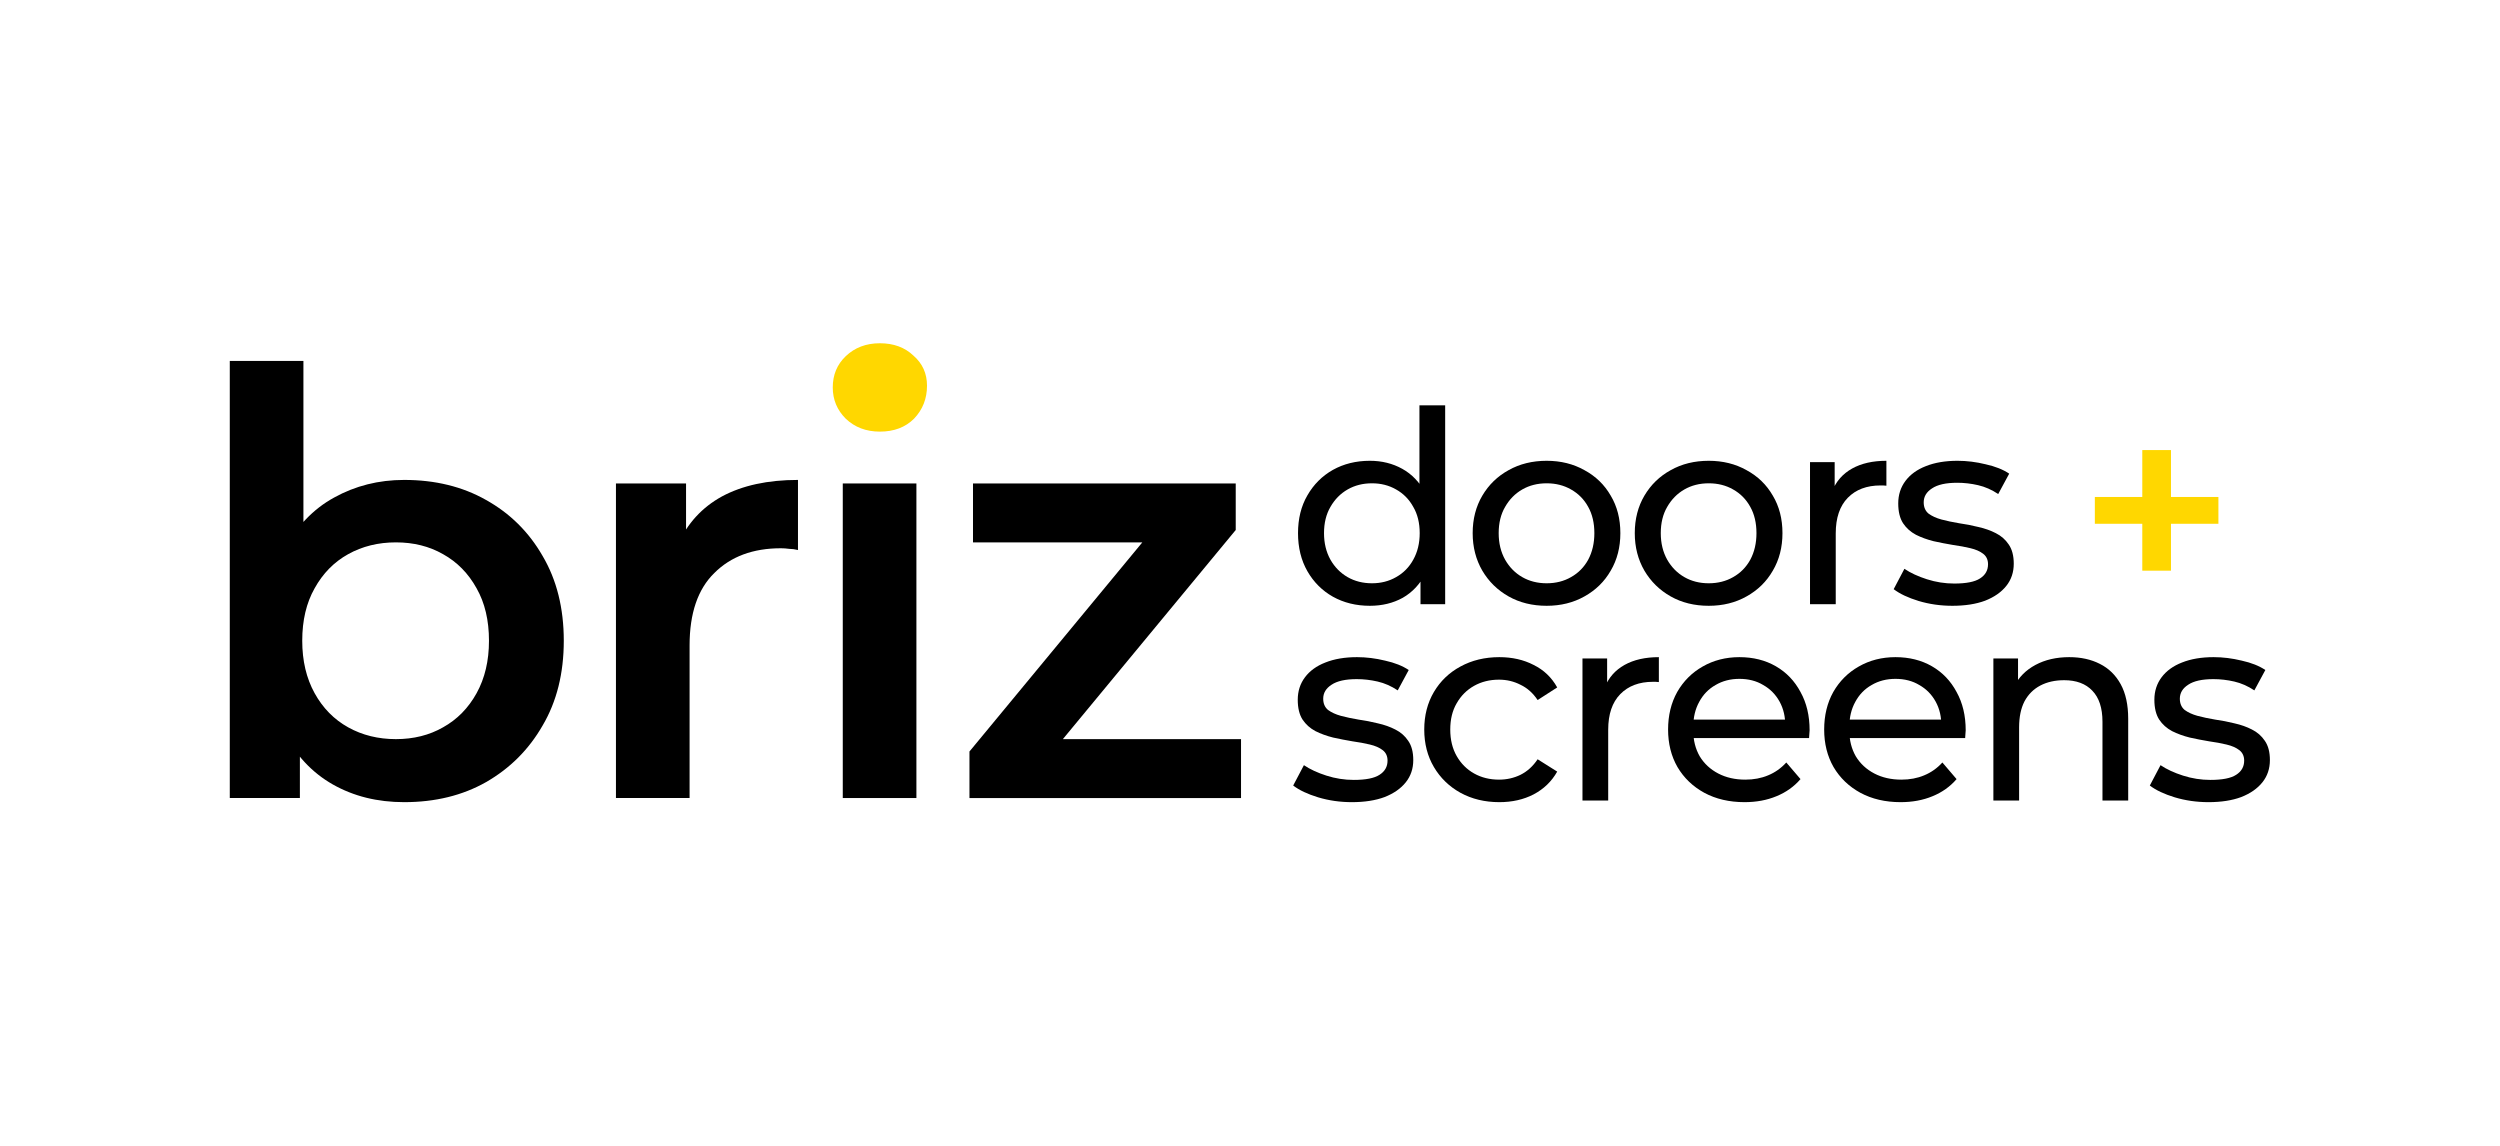
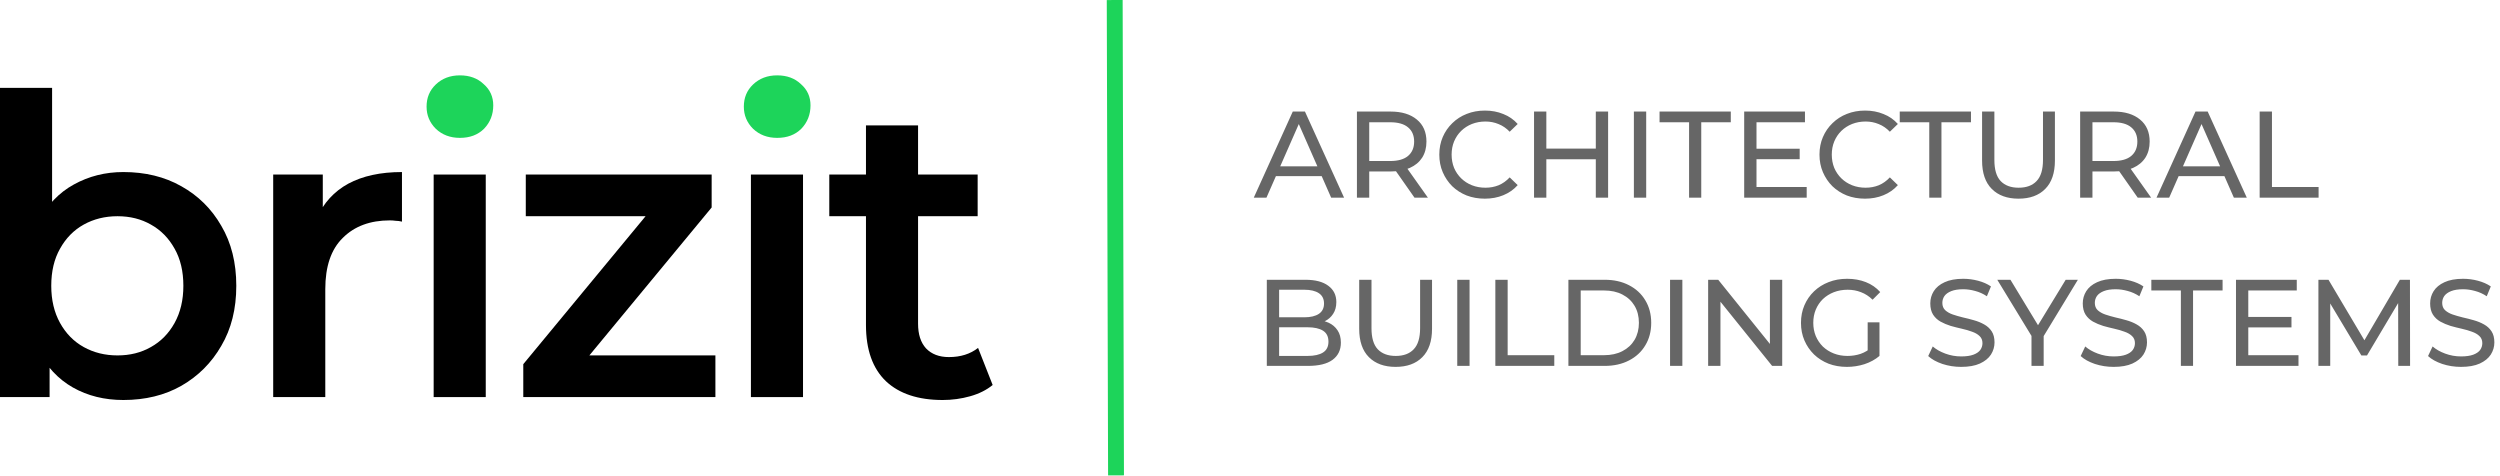
- <svg xmlns="http://www.w3.org/2000/svg" width="2235" height="1024" viewBox="0 0 2235 1024" fill="none">
-   <path d="M1974.42 717.126C1963.87 717.126 1953.81 715.689 1944.22 712.813C1934.8 709.938 1927.37 706.423 1921.94 702.27L1931.52 684.059C1936.95 687.733 1943.66 690.848 1951.65 693.404C1959.64 695.96 1967.79 697.238 1976.09 697.238C1986.8 697.238 1994.46 695.72 1999.1 692.685C2003.89 689.65 2006.29 685.417 2006.29 679.985C2006.29 675.991 2004.85 672.876 2001.97 670.64C1999.1 668.403 1995.26 666.726 1990.47 665.608C1985.84 664.49 1980.65 663.531 1974.89 662.732C1969.14 661.774 1963.39 660.656 1957.64 659.378C1951.89 657.94 1946.62 656.023 1941.83 653.627C1937.03 651.071 1933.2 647.636 1930.33 643.323C1927.45 638.85 1926.01 632.939 1926.01 625.591C1926.01 617.923 1928.17 611.214 1932.48 605.463C1936.8 599.712 1942.87 595.319 1950.69 592.284C1958.68 589.089 1968.11 587.491 1978.97 587.491C1987.28 587.491 1995.66 588.53 2004.13 590.606C2012.76 592.523 2019.78 595.319 2025.22 598.993L2015.39 617.204C2009.64 613.37 2003.65 610.734 1997.42 609.297C1991.19 607.859 1984.96 607.14 1978.73 607.14C1968.66 607.14 1961.16 608.818 1956.2 612.172C1951.25 615.367 1948.78 619.521 1948.78 624.633C1948.78 628.946 1950.21 632.3 1953.09 634.697C1956.12 636.933 1959.96 638.69 1964.59 639.968C1969.38 641.246 1974.66 642.365 1980.41 643.323C1986.16 644.122 1991.91 645.24 1997.66 646.678C2003.41 647.956 2008.6 649.793 2013.23 652.189C2018.03 654.585 2021.86 657.94 2024.74 662.253C2027.77 666.566 2029.29 672.317 2029.29 679.506C2029.29 687.174 2027.05 693.803 2022.58 699.394C2018.11 704.986 2011.8 709.379 2003.65 712.574C1995.5 715.609 1985.76 717.126 1974.42 717.126Z" fill="black" />
-   <path d="M1849.89 587.491C1860.28 587.491 1869.38 589.488 1877.21 593.482C1885.2 597.475 1891.43 603.546 1895.9 611.693C1900.37 619.84 1902.61 630.144 1902.61 642.604V715.689H1879.61V645.24C1879.61 632.939 1876.57 623.674 1870.5 617.444C1864.59 611.214 1856.2 608.099 1845.34 608.099C1837.19 608.099 1830.08 609.696 1824.01 612.891C1817.94 616.086 1813.23 620.799 1809.88 627.029C1806.68 633.259 1805.08 641.007 1805.08 650.272V715.689H1782.08V588.689H1804.12V622.955L1800.53 613.85C1804.68 605.543 1811.07 599.073 1819.7 594.44C1828.33 589.808 1838.39 587.491 1849.89 587.491Z" fill="black" />
-   <path d="M1699.1 717.126C1685.52 717.126 1673.54 714.331 1663.15 708.74C1652.93 703.149 1644.94 695.481 1639.19 685.736C1633.6 675.991 1630.81 664.809 1630.81 652.189C1630.81 639.569 1633.52 628.387 1638.95 618.642C1644.54 608.897 1652.13 601.309 1661.72 595.878C1671.46 590.287 1682.4 587.491 1694.54 587.491C1706.85 587.491 1717.71 590.207 1727.13 595.638C1736.56 601.07 1743.91 608.738 1749.18 618.642C1754.61 628.387 1757.33 639.809 1757.33 652.908C1757.33 653.866 1757.25 654.985 1757.09 656.263C1757.09 657.541 1757.01 658.739 1756.85 659.857H1648.78V643.323H1744.87L1735.52 649.074C1735.68 640.927 1734 633.658 1730.49 627.268C1726.97 620.878 1722.1 615.926 1715.87 612.412C1709.8 608.738 1702.69 606.901 1694.54 606.901C1686.56 606.901 1679.45 608.738 1673.22 612.412C1666.99 615.926 1662.12 620.958 1658.6 627.508C1655.09 633.898 1653.33 641.246 1653.33 649.553V653.387C1653.33 661.854 1655.25 669.442 1659.08 676.151C1663.07 682.701 1668.59 687.813 1675.61 691.487C1682.64 695.161 1690.71 696.998 1699.82 696.998C1707.32 696.998 1714.11 695.72 1720.18 693.164C1726.41 690.608 1731.85 686.774 1736.48 681.662L1749.18 696.519C1743.43 703.228 1736.24 708.34 1727.61 711.855C1719.15 715.369 1709.64 717.126 1699.1 717.126Z" fill="black" />
-   <path d="M1559.57 717.126C1545.99 717.126 1534.01 714.331 1523.62 708.74C1513.4 703.149 1505.41 695.481 1499.66 685.736C1494.07 675.991 1491.27 664.809 1491.27 652.189C1491.27 639.569 1493.99 628.387 1499.42 618.642C1505.01 608.897 1512.6 601.309 1522.18 595.878C1531.93 590.287 1542.87 587.491 1555.01 587.491C1567.31 587.491 1578.18 590.207 1587.6 595.638C1597.03 601.07 1604.37 608.738 1609.65 618.642C1615.08 628.387 1617.79 639.809 1617.79 652.908C1617.79 653.866 1617.71 654.985 1617.55 656.263C1617.55 657.541 1617.47 658.739 1617.31 659.857H1509.25V643.323H1605.33L1595.99 649.074C1596.15 640.927 1594.47 633.658 1590.96 627.268C1587.44 620.878 1582.57 615.926 1576.34 612.412C1570.27 608.738 1563.16 606.901 1555.01 606.901C1547.03 606.901 1539.92 608.738 1533.69 612.412C1527.46 615.926 1522.58 620.958 1519.07 627.508C1515.56 633.898 1513.8 641.246 1513.8 649.553V653.387C1513.8 661.854 1515.71 669.442 1519.55 676.151C1523.54 682.701 1529.05 687.813 1536.08 691.487C1543.11 695.161 1551.18 696.998 1560.28 696.998C1567.79 696.998 1574.58 695.72 1580.65 693.164C1586.88 690.608 1592.31 686.774 1596.95 681.662L1609.65 696.519C1603.9 703.228 1596.71 708.34 1588.08 711.855C1579.61 715.369 1570.11 717.126 1559.57 717.126Z" fill="black" />
-   <path d="M1414.73 715.689V588.689H1436.77V623.195L1434.62 614.568C1438.13 605.782 1444.04 599.073 1452.35 594.44C1460.66 589.808 1470.88 587.491 1483.02 587.491V609.776C1482.06 609.616 1481.1 609.536 1480.15 609.536C1479.35 609.536 1478.55 609.536 1477.75 609.536C1465.45 609.536 1455.7 613.211 1448.52 620.559C1441.33 627.907 1437.73 638.531 1437.73 652.429V715.689H1414.73Z" fill="black" />
-   <path d="M1340.38 717.126C1327.44 717.126 1315.86 714.331 1305.63 708.74C1295.57 703.149 1287.66 695.481 1281.91 685.736C1276.16 675.991 1273.28 664.809 1273.28 652.189C1273.28 639.569 1276.16 628.387 1281.91 618.642C1287.66 608.897 1295.57 601.309 1305.63 595.878C1315.86 590.287 1327.44 587.491 1340.38 587.491C1351.88 587.491 1362.1 589.808 1371.05 594.44C1380.15 598.913 1387.18 605.623 1392.14 614.568L1374.64 625.831C1370.49 619.6 1365.38 615.048 1359.31 612.172C1353.4 609.137 1347.01 607.619 1340.14 607.619C1331.83 607.619 1324.4 609.457 1317.85 613.131C1311.3 616.805 1306.11 621.997 1302.28 628.706C1298.44 635.256 1296.53 643.083 1296.53 652.189C1296.53 661.295 1298.44 669.202 1302.28 675.912C1306.11 682.621 1311.3 687.813 1317.85 691.487C1324.4 695.161 1331.83 696.998 1340.14 696.998C1347.01 696.998 1353.4 695.56 1359.31 692.685C1365.38 689.65 1370.49 685.017 1374.64 678.787L1392.14 689.81C1387.18 698.596 1380.15 705.385 1371.05 710.177C1362.1 714.81 1351.88 717.126 1340.38 717.126Z" fill="black" />
-   <path d="M1208.59 717.126C1198.05 717.126 1187.98 715.689 1178.4 712.813C1168.97 709.938 1161.54 706.423 1156.11 702.27L1165.7 684.059C1171.13 687.733 1177.84 690.848 1185.83 693.404C1193.81 695.96 1201.96 697.238 1210.27 697.238C1220.97 697.238 1228.64 695.72 1233.27 692.685C1238.06 689.65 1240.46 685.417 1240.46 679.985C1240.46 675.991 1239.02 672.876 1236.15 670.64C1233.27 668.403 1229.44 666.726 1224.65 665.608C1220.01 664.49 1214.82 663.531 1209.07 662.732C1203.32 661.774 1197.57 660.656 1191.82 659.378C1186.07 657.94 1180.79 656.023 1176 653.627C1171.21 651.071 1167.38 647.636 1164.5 643.323C1161.62 638.85 1160.19 632.939 1160.19 625.591C1160.19 617.923 1162.34 611.214 1166.66 605.463C1170.97 599.712 1177.04 595.319 1184.87 592.284C1192.86 589.089 1202.28 587.491 1213.14 587.491C1221.45 587.491 1229.84 588.53 1238.3 590.606C1246.93 592.523 1253.96 595.319 1259.39 598.993L1249.57 617.204C1243.81 613.37 1237.82 610.734 1231.59 609.297C1225.36 607.859 1219.13 607.14 1212.9 607.14C1202.84 607.14 1195.33 608.818 1190.38 612.172C1185.43 615.367 1182.95 619.521 1182.95 624.633C1182.95 628.946 1184.39 632.3 1187.26 634.697C1190.3 636.933 1194.13 638.69 1198.77 639.968C1203.56 641.246 1208.83 642.365 1214.58 643.323C1220.33 644.122 1226.08 645.24 1231.83 646.678C1237.58 647.956 1242.78 649.793 1247.41 652.189C1252.2 654.585 1256.04 657.94 1258.91 662.253C1261.95 666.566 1263.46 672.317 1263.46 679.506C1263.46 687.174 1261.23 693.803 1256.75 699.394C1252.28 704.986 1245.97 709.379 1237.82 712.574C1229.68 715.609 1219.93 717.126 1208.59 717.126Z" fill="black" />
-   <path d="M1915.21 510.19V402.36H1940.85V510.19H1915.21ZM1872.79 468.256V444.294H1983.26V468.256H1872.79Z" fill="#FFD700" />
-   <path d="M1745.43 541.58C1734.88 541.58 1724.82 540.142 1715.23 537.266C1705.81 534.391 1698.38 530.876 1692.95 526.723L1702.54 508.512C1707.97 512.186 1714.68 515.301 1722.66 517.857C1730.65 520.413 1738.8 521.691 1747.1 521.691C1757.81 521.691 1765.48 520.173 1770.11 517.138C1774.9 514.103 1777.3 509.87 1777.3 504.438C1777.3 500.445 1775.86 497.329 1772.98 495.093C1770.11 492.857 1766.27 491.179 1761.48 490.061C1756.85 488.943 1751.66 487.984 1745.91 487.185C1740.16 486.227 1734.4 485.109 1728.65 483.831C1722.9 482.393 1717.63 480.476 1712.84 478.08C1708.05 475.524 1704.21 472.089 1701.34 467.776C1698.46 463.303 1697.02 457.393 1697.02 450.044C1697.02 442.376 1699.18 435.667 1703.49 429.916C1707.81 424.165 1713.88 419.772 1721.7 416.737C1729.69 413.542 1739.12 411.944 1749.98 411.944C1758.29 411.944 1766.67 412.983 1775.14 415.059C1783.77 416.976 1790.8 419.772 1796.23 423.446L1786.4 441.657C1780.65 437.823 1774.66 435.188 1768.43 433.75C1762.2 432.312 1755.97 431.593 1749.74 431.593C1739.68 431.593 1732.17 433.271 1727.22 436.625C1722.26 439.82 1719.79 443.974 1719.79 449.086C1719.79 453.399 1721.23 456.754 1724.1 459.15C1727.14 461.386 1730.97 463.143 1735.6 464.421C1740.4 465.699 1745.67 466.818 1751.42 467.776C1757.17 468.575 1762.92 469.693 1768.67 471.131C1774.42 472.409 1779.61 474.246 1784.25 476.642C1789.04 479.038 1792.87 482.393 1795.75 486.706C1798.78 491.019 1800.3 496.77 1800.3 503.959C1800.3 511.627 1798.06 518.256 1793.59 523.848C1789.12 529.439 1782.81 533.832 1774.66 537.027C1766.51 540.062 1756.77 541.58 1745.43 541.58Z" fill="black" />
-   <path d="M1618.15 540.142V413.142H1640.19V447.648L1638.03 439.022C1641.55 430.235 1647.46 423.526 1655.77 418.893C1664.07 414.261 1674.3 411.944 1686.44 411.944V434.229C1685.48 434.069 1684.52 433.99 1683.56 433.99C1682.76 433.99 1681.96 433.99 1681.17 433.99C1668.87 433.99 1659.12 437.664 1651.93 445.012C1644.74 452.361 1641.15 462.984 1641.15 476.882V540.142H1618.15Z" fill="black" />
-   <path d="M1527.62 541.58C1514.84 541.58 1503.5 538.784 1493.6 533.193C1483.69 527.602 1475.87 519.934 1470.11 510.189C1464.36 500.285 1461.49 489.102 1461.49 476.642C1461.49 464.022 1464.36 452.84 1470.11 443.095C1475.87 433.351 1483.69 425.763 1493.6 420.331C1503.5 414.74 1514.84 411.944 1527.62 411.944C1540.24 411.944 1551.51 414.74 1561.41 420.331C1571.47 425.763 1579.3 433.351 1584.89 443.095C1590.64 452.68 1593.52 463.862 1593.52 476.642C1593.52 489.262 1590.64 500.445 1584.89 510.189C1579.3 519.934 1571.47 527.602 1561.41 533.193C1551.51 538.784 1540.24 541.58 1527.62 541.58ZM1527.62 521.451C1535.77 521.451 1543.04 519.614 1549.43 515.94C1555.98 512.266 1561.09 507.074 1564.77 500.365C1568.44 493.496 1570.28 485.588 1570.28 476.642C1570.28 467.537 1568.44 459.709 1564.77 453.159C1561.09 446.45 1555.98 441.258 1549.43 437.584C1543.04 433.91 1535.77 432.073 1527.62 432.073C1519.48 432.073 1512.21 433.91 1505.82 437.584C1499.43 441.258 1494.32 446.45 1490.48 453.159C1486.65 459.709 1484.73 467.537 1484.73 476.642C1484.73 485.588 1486.65 493.496 1490.48 500.365C1494.32 507.074 1499.43 512.266 1505.82 515.94C1512.21 519.614 1519.48 521.451 1527.62 521.451Z" fill="black" />
-   <path d="M1382.71 541.58C1369.93 541.58 1358.59 538.784 1348.68 533.193C1338.78 527.602 1330.95 519.934 1325.2 510.189C1319.45 500.285 1316.57 489.102 1316.57 476.642C1316.57 464.022 1319.45 452.84 1325.2 443.095C1330.95 433.351 1338.78 425.763 1348.68 420.331C1358.59 414.74 1369.93 411.944 1382.71 411.944C1395.33 411.944 1406.59 414.74 1416.5 420.331C1426.56 425.763 1434.39 433.351 1439.98 443.095C1445.73 452.68 1448.6 463.862 1448.6 476.642C1448.6 489.262 1445.73 500.445 1439.98 510.189C1434.39 519.934 1426.56 527.602 1416.5 533.193C1406.59 538.784 1395.33 541.58 1382.71 541.58ZM1382.71 521.451C1390.86 521.451 1398.12 519.614 1404.51 515.94C1411.06 512.266 1416.18 507.074 1419.85 500.365C1423.52 493.496 1425.36 485.588 1425.36 476.642C1425.36 467.537 1423.52 459.709 1419.85 453.159C1416.18 446.45 1411.06 441.258 1404.51 437.584C1398.12 433.91 1390.86 432.073 1382.71 432.073C1374.56 432.073 1367.29 433.91 1360.9 437.584C1354.51 441.258 1349.4 446.45 1345.57 453.159C1341.73 459.709 1339.82 467.537 1339.82 476.642C1339.82 485.588 1341.73 493.496 1345.57 500.365C1349.4 507.074 1354.51 512.266 1360.9 515.94C1367.29 519.614 1374.56 521.451 1382.71 521.451Z" fill="black" />
-   <path d="M1224.65 541.58C1212.34 541.58 1201.32 538.864 1191.58 533.433C1181.99 528.001 1174.4 520.413 1168.81 510.668C1163.22 500.924 1160.43 489.582 1160.43 476.642C1160.43 463.703 1163.22 452.44 1168.81 442.856C1174.4 433.111 1181.99 425.523 1191.58 420.092C1201.32 414.66 1212.34 411.944 1224.65 411.944C1235.35 411.944 1245.01 414.341 1253.64 419.133C1262.27 423.925 1269.14 431.114 1274.25 440.699C1279.52 450.284 1282.15 462.265 1282.15 476.642C1282.15 491.02 1279.6 503.001 1274.49 512.585C1269.53 522.17 1262.75 529.439 1254.12 534.391C1245.49 539.183 1235.67 541.58 1224.65 541.58ZM1226.56 521.451C1234.55 521.451 1241.74 519.614 1248.13 515.94C1254.68 512.266 1259.79 507.074 1263.46 500.365C1267.3 493.496 1269.21 485.588 1269.21 476.642C1269.21 467.537 1267.3 459.709 1263.46 453.159C1259.79 446.45 1254.68 441.258 1248.13 437.584C1241.74 433.91 1234.55 432.073 1226.56 432.073C1218.42 432.073 1211.15 433.91 1204.76 437.584C1198.37 441.258 1193.25 446.45 1189.42 453.159C1185.59 459.709 1183.67 467.537 1183.67 476.642C1183.67 485.588 1185.59 493.496 1189.42 500.365C1193.25 507.074 1198.37 512.266 1204.76 515.94C1211.15 519.614 1218.42 521.451 1226.56 521.451ZM1269.93 540.142V505.876L1271.37 476.403L1268.98 446.929V362.343H1291.98V540.142H1269.93Z" fill="black" />
-   <path d="M866.698 713.442V671.837L1039.96 462.234L1052.08 484.88H869.858V432.216H1104.74V473.82L931.475 683.423L918.309 660.778H1109.48V713.442H866.698Z" fill="black" />
-   <path fill-rule="evenodd" clip-rule="evenodd" d="M753.438 432.214V713.441H819.268V432.214H753.438Z" fill="black" />
-   <path d="M786.617 385.87C774.328 385.87 764.147 382.008 756.071 374.284C748.347 366.56 744.485 357.256 744.485 346.372C744.485 335.137 748.347 325.833 756.071 318.46C764.147 310.736 774.328 306.874 786.617 306.874C798.905 306.874 808.911 310.561 816.635 317.933C824.71 324.955 828.748 333.908 828.748 344.792C828.748 356.378 824.886 366.209 817.162 374.284C809.438 382.008 799.256 385.87 786.617 385.87Z" fill="#FFD700" />
-   <path d="M550.66 713.441V432.215H613.33V509.631L605.957 486.985C614.384 468.026 627.55 453.631 645.455 443.801C663.712 433.97 686.358 429.055 713.392 429.055V491.725C710.583 491.023 707.95 490.672 705.493 490.672C703.035 490.321 700.577 490.145 698.12 490.145C673.192 490.145 653.355 497.518 638.609 512.264C623.863 526.659 616.49 548.251 616.49 577.041V713.441H550.66Z" fill="black" />
-   <path d="M361.309 717.128C337.435 717.128 316.194 711.861 297.586 701.328C278.978 690.796 264.232 674.996 253.348 653.931C242.815 632.514 237.549 605.48 237.549 572.828C237.549 539.825 242.991 512.791 253.875 491.725C265.11 470.66 280.031 455.036 298.639 444.854C317.598 434.322 338.488 429.055 361.309 429.055C389.046 429.055 413.447 435.024 434.512 446.961C455.929 458.898 472.782 475.575 485.07 496.992C497.709 518.409 504.029 543.687 504.029 572.828C504.029 601.969 497.709 627.248 485.07 648.664C472.782 670.081 455.929 686.934 434.512 699.222C413.447 711.159 389.046 717.128 361.309 717.128ZM205.424 713.441V322.674H271.254V497.519L265.988 572.301L268.094 647.084V713.441H205.424ZM353.936 660.777C369.736 660.777 383.779 657.266 396.068 650.244C408.707 643.222 418.713 633.041 426.086 619.699C433.459 606.358 437.146 590.734 437.146 572.828C437.146 554.571 433.459 538.948 426.086 525.957C418.713 512.616 408.707 502.434 396.068 495.412C383.779 488.39 369.736 484.879 353.936 484.879C338.137 484.879 323.918 488.39 311.279 495.412C298.639 502.434 288.633 512.616 281.26 525.957C273.887 538.948 270.201 554.571 270.201 572.828C270.201 590.734 273.887 606.358 281.26 619.699C288.633 633.041 298.639 643.222 311.279 650.244C323.918 657.266 338.137 660.777 353.936 660.777Z" fill="black" />
+ <svg xmlns="http://www.w3.org/2000/svg" width="3225" height="614" viewBox="0 0 3225 614" fill="none">
+   <path d="M1617.36 255.01L1667.68 143.906H1683.39L1733.87 255.01H1717.2L1672.28 152.794H1678.63L1633.71 255.01H1617.36ZM1638.79 227.234L1643.08 214.536H1705.61L1710.22 227.234H1638.79ZM1750.44 255.01V143.906H1793.77C1808.16 143.906 1819.48 147.345 1827.74 154.223C1835.99 160.995 1840.12 170.465 1840.12 182.633C1840.12 190.675 1838.26 197.606 1834.56 203.426C1830.86 209.14 1825.57 213.531 1818.69 216.6C1811.81 219.668 1803.5 221.202 1793.77 221.202H1759.17L1766.31 213.901V255.01H1750.44ZM1824.72 255.01L1796.47 214.695H1813.45L1842.02 255.01H1824.72ZM1766.31 215.488L1759.17 207.711H1793.29C1803.45 207.711 1811.12 205.542 1816.31 201.204C1821.6 196.76 1824.24 190.569 1824.24 182.633C1824.24 174.697 1821.6 168.56 1816.31 164.222C1811.12 159.884 1803.45 157.714 1793.29 157.714H1759.17L1766.31 149.778V215.488ZM1915.44 256.28C1906.97 256.28 1899.14 254.904 1891.95 252.153C1884.86 249.296 1878.67 245.328 1873.38 240.249C1868.19 235.064 1864.12 229.033 1861.16 222.155C1858.19 215.277 1856.71 207.711 1856.71 199.458C1856.71 191.204 1858.19 183.639 1861.16 176.761C1864.12 169.883 1868.25 163.904 1873.54 158.825C1878.83 153.641 1885.02 149.673 1892.11 146.921C1899.3 144.064 1907.13 142.636 1915.6 142.636C1924.17 142.636 1932.05 144.117 1939.25 147.08C1946.55 149.937 1952.74 154.223 1957.82 159.936L1947.5 169.936C1943.27 165.492 1938.51 162.211 1933.22 160.095C1927.92 157.873 1922.26 156.762 1916.23 156.762C1909.99 156.762 1904.17 157.82 1898.77 159.936C1893.48 162.053 1888.88 165.016 1884.96 168.825C1881.05 172.634 1877.98 177.184 1875.76 182.475C1873.64 187.66 1872.58 193.321 1872.58 199.458C1872.58 205.595 1873.64 211.309 1875.76 216.6C1877.98 221.784 1881.05 226.281 1884.96 230.091C1888.88 233.9 1893.48 236.863 1898.77 238.979C1904.17 241.095 1909.99 242.153 1916.23 242.153C1922.26 242.153 1927.92 241.095 1933.22 238.979C1938.51 236.757 1943.27 233.371 1947.5 228.821L1957.82 238.82C1952.74 244.534 1946.55 248.873 1939.25 251.835C1932.05 254.798 1924.12 256.28 1915.44 256.28ZM2058.59 255.01V143.906H2074.46V255.01H2058.59ZM1978.91 255.01V143.906H1994.78V255.01H1978.91ZM1993.19 205.489V191.68H2060.01V205.489H1993.19ZM2107.71 255.01V143.906H2123.59V255.01H2107.71ZM2178.91 255.01V157.714H2140.82V143.906H2232.72V157.714H2194.62V255.01H2178.91ZM2250 255.01V143.906H2328.41V157.714H2265.88V241.201H2330.63V255.01H2250ZM2264.45 205.33V191.839H2321.59V205.33H2264.45ZM2405.86 256.28C2397.39 256.28 2389.56 254.904 2382.37 252.153C2375.28 249.296 2369.09 245.328 2363.8 240.249C2358.61 235.064 2354.54 229.033 2351.58 222.155C2348.61 215.277 2347.13 207.711 2347.13 199.458C2347.13 191.204 2348.61 183.639 2351.58 176.761C2354.54 169.883 2358.67 163.904 2363.96 158.825C2369.25 153.641 2375.44 149.673 2382.53 146.921C2389.72 144.064 2397.55 142.636 2406.02 142.636C2414.59 142.636 2422.47 144.117 2429.67 147.08C2436.97 149.937 2443.16 154.223 2448.24 159.936L2437.92 169.936C2433.69 165.492 2428.93 162.211 2423.64 160.095C2418.34 157.873 2412.68 156.762 2406.65 156.762C2400.41 156.762 2394.59 157.82 2389.19 159.936C2383.9 162.053 2379.3 165.016 2375.38 168.825C2371.47 172.634 2368.4 177.184 2366.18 182.475C2364.06 187.66 2363 193.321 2363 199.458C2363 205.595 2364.06 211.309 2366.18 216.6C2368.4 221.784 2371.47 226.281 2375.38 230.091C2379.3 233.9 2383.9 236.863 2389.19 238.979C2394.59 241.095 2400.41 242.153 2406.65 242.153C2412.68 242.153 2418.34 241.095 2423.64 238.979C2428.93 236.757 2433.69 233.371 2437.92 228.821L2448.24 238.82C2443.16 244.534 2436.97 248.873 2429.67 251.835C2422.47 254.798 2414.54 256.28 2405.86 256.28ZM2488.76 255.01V157.714H2450.66V143.906H2542.56V157.714H2504.47V255.01H2488.76ZM2603.86 256.28C2589.26 256.28 2577.78 252.1 2569.42 243.741C2561.06 235.381 2556.88 223.16 2556.88 207.076V143.906H2572.75V206.441C2572.75 218.822 2575.45 227.869 2580.85 233.583C2586.35 239.296 2594.08 242.153 2604.02 242.153C2614.07 242.153 2621.8 239.296 2627.19 233.583C2632.7 227.869 2635.45 218.822 2635.45 206.441V143.906H2650.84V207.076C2650.84 223.16 2646.66 235.381 2638.31 243.741C2630.05 252.1 2618.57 256.28 2603.86 256.28ZM2683.38 255.01V143.906H2726.71C2741.11 143.906 2752.43 147.345 2760.68 154.223C2768.93 160.995 2773.06 170.465 2773.06 182.633C2773.06 190.675 2771.21 197.606 2767.51 203.426C2763.8 209.14 2758.51 213.531 2751.63 216.6C2744.76 219.668 2736.45 221.202 2726.71 221.202H2692.11L2699.26 213.901V255.01H2683.38ZM2757.67 255.01L2729.41 214.695H2746.4L2774.97 255.01H2757.67ZM2699.26 215.488L2692.11 207.711H2726.24C2736.4 207.711 2744.07 205.542 2749.25 201.204C2754.54 196.76 2757.19 190.569 2757.19 182.633C2757.19 174.697 2754.54 168.56 2749.25 164.222C2744.07 159.884 2736.4 157.714 2726.24 157.714H2692.11L2699.26 149.778V215.488ZM2781.88 255.01L2832.19 143.906H2847.91L2898.38 255.01H2881.71L2836.8 152.794H2843.15L2798.23 255.01H2781.88ZM2803.31 227.234L2807.59 214.536H2870.13L2874.73 227.234H2803.31ZM2914.95 255.01V143.906H2930.83V241.201H2990.98V255.01H2914.95ZM1634.19 472.01V360.906H1684.03C1696.83 360.906 1706.67 363.498 1713.55 368.683C1720.43 373.762 1723.87 380.746 1723.87 389.634C1723.87 395.665 1722.49 400.744 1719.74 404.871C1717.09 408.998 1713.5 412.172 1708.95 414.394C1704.4 416.616 1699.48 417.728 1694.19 417.728L1697.04 412.966C1703.39 412.966 1709 414.077 1713.87 416.299C1718.73 418.521 1722.6 421.801 1725.45 426.14C1728.31 430.372 1729.74 435.663 1729.74 442.012C1729.74 451.535 1726.14 458.942 1718.95 464.232C1711.86 469.417 1701.27 472.01 1687.2 472.01H1634.19ZM1650.06 459.153H1686.57C1695.35 459.153 1702.07 457.672 1706.72 454.709C1711.38 451.747 1713.71 447.091 1713.71 440.742C1713.71 434.287 1711.38 429.579 1706.72 426.616C1702.07 423.653 1695.35 422.172 1686.57 422.172H1648.63V409.315H1682.6C1690.64 409.315 1696.88 407.834 1701.33 404.871C1705.77 401.908 1707.99 397.464 1707.99 391.539C1707.99 385.613 1705.77 381.169 1701.33 378.206C1696.88 375.243 1690.64 373.762 1682.6 373.762H1650.06V459.153ZM1800.34 473.28C1785.74 473.28 1774.26 469.1 1765.9 460.741C1757.54 452.381 1753.36 440.16 1753.36 424.076V360.906H1769.23V423.441C1769.23 435.822 1771.93 444.869 1777.33 450.583C1782.83 456.296 1790.56 459.153 1800.5 459.153C1810.55 459.153 1818.28 456.296 1823.67 450.583C1829.18 444.869 1831.93 435.822 1831.93 423.441V360.906H1847.32V424.076C1847.32 440.16 1843.14 452.381 1834.79 460.741C1826.53 469.1 1815.05 473.28 1800.34 473.28ZM1879.86 472.01V360.906H1895.74V472.01H1879.86ZM1929 472.01V360.906H1944.87V458.201H2005.03V472.01H1929ZM2023.24 472.01V360.906H2070.06C2081.91 360.906 2092.34 363.234 2101.33 367.889C2110.43 372.545 2117.47 379.053 2122.44 387.412C2127.52 395.771 2130.06 405.453 2130.06 416.458C2130.06 427.462 2127.52 437.144 2122.44 445.504C2117.47 453.863 2110.43 460.37 2101.33 465.026C2092.34 469.682 2081.91 472.01 2070.06 472.01H2023.24ZM2039.11 458.201H2069.11C2078.31 458.201 2086.25 456.455 2092.92 452.963C2099.69 449.472 2104.93 444.604 2108.63 438.361C2112.33 432.012 2114.19 424.711 2114.19 416.458C2114.19 408.099 2112.33 400.797 2108.63 394.554C2104.93 388.311 2099.69 383.444 2092.92 379.952C2086.25 376.46 2078.31 374.714 2069.11 374.714H2039.11V458.201ZM2154.37 472.01V360.906H2170.24V472.01H2154.37ZM2203.5 472.01V360.906H2216.52L2290.01 452.17H2283.18V360.906H2299.05V472.01H2286.04L2212.55 380.746H2219.38V472.01H2203.5ZM2382.46 473.28C2373.89 473.28 2366.01 471.904 2358.82 469.153C2351.62 466.296 2345.38 462.328 2340.09 457.249C2334.8 452.064 2330.67 446.033 2327.71 439.155C2324.74 432.277 2323.26 424.711 2323.26 416.458C2323.26 408.204 2324.74 400.639 2327.71 393.761C2330.67 386.883 2334.8 380.904 2340.09 375.825C2345.48 370.641 2351.78 366.673 2358.97 363.921C2366.17 361.064 2374.11 359.636 2382.78 359.636C2391.56 359.636 2399.61 361.064 2406.91 363.921C2414.21 366.778 2420.4 371.064 2425.48 376.778L2415.64 386.618C2411.09 382.174 2406.11 378.947 2400.72 376.936C2395.43 374.82 2389.66 373.762 2383.42 373.762C2377.07 373.762 2371.14 374.82 2365.64 376.936C2360.24 379.053 2355.54 382.016 2351.51 385.825C2347.6 389.634 2344.53 394.184 2342.31 399.475C2340.19 404.66 2339.13 410.321 2339.13 416.458C2339.13 422.489 2340.19 428.15 2342.31 433.441C2344.53 438.626 2347.6 443.176 2351.51 447.091C2355.54 450.9 2360.24 453.863 2365.64 455.979C2371.04 458.095 2376.91 459.153 2383.26 459.153C2389.18 459.153 2394.84 458.254 2400.24 456.455C2405.74 454.551 2410.82 451.429 2415.48 447.091L2424.53 459.153C2419.02 463.809 2412.57 467.354 2405.16 469.788C2397.86 472.116 2390.29 473.28 2382.46 473.28ZM2424.53 459.153L2409.29 457.09V415.823H2424.53V459.153ZM2529.92 473.28C2521.45 473.28 2513.36 472.01 2505.63 469.47C2497.91 466.825 2491.83 463.439 2487.38 459.312L2493.25 446.932C2497.49 450.635 2502.88 453.704 2509.44 456.138C2516 458.571 2522.83 459.788 2529.92 459.788C2536.37 459.788 2541.61 459.048 2545.63 457.566C2549.65 456.085 2552.61 454.074 2554.52 451.535C2556.42 448.89 2557.38 445.927 2557.38 442.647C2557.38 438.837 2556.11 435.769 2553.57 433.441C2551.13 431.113 2547.91 429.261 2543.89 427.886C2539.97 426.404 2535.63 425.134 2530.87 424.076C2526.11 423.018 2521.29 421.801 2516.43 420.426C2511.67 418.944 2507.27 417.093 2503.25 414.871C2499.34 412.648 2496.16 409.686 2493.73 405.982C2491.3 402.173 2490.08 397.306 2490.08 391.38C2490.08 385.666 2491.56 380.428 2494.52 375.667C2497.59 370.799 2502.25 366.937 2508.49 364.08C2514.84 361.117 2522.88 359.636 2532.62 359.636C2539.07 359.636 2545.47 360.483 2551.82 362.176C2558.17 363.869 2563.67 366.302 2568.33 369.477L2563.09 382.174C2558.33 379 2553.3 376.725 2548.01 375.349C2542.72 373.868 2537.59 373.127 2532.62 373.127C2526.37 373.127 2521.24 373.921 2517.22 375.508C2513.2 377.095 2510.24 379.211 2508.33 381.857C2506.53 384.502 2505.63 387.465 2505.63 390.745C2505.63 394.66 2506.85 397.782 2509.28 400.11C2511.82 402.437 2515.05 404.289 2518.97 405.665C2522.99 407.04 2527.38 408.31 2532.14 409.474C2536.9 410.532 2541.66 411.749 2546.42 413.125C2551.29 414.5 2555.68 416.299 2559.6 418.521C2563.62 420.743 2566.85 423.706 2569.28 427.409C2571.71 431.113 2572.93 435.875 2572.93 441.694C2572.93 447.302 2571.4 452.54 2568.33 457.408C2565.26 462.169 2560.5 466.031 2554.04 468.994C2547.69 471.851 2539.65 473.28 2529.92 473.28ZM2620.62 472.01V429.473L2624.27 439.313L2576.49 360.906H2593.48L2633.63 427.092H2624.43L2664.74 360.906H2680.46L2632.84 439.313L2636.33 429.473V472.01H2620.62ZM2726.61 473.28C2718.15 473.28 2710.05 472.01 2702.33 469.47C2694.6 466.825 2688.52 463.439 2684.08 459.312L2689.95 446.932C2694.18 450.635 2699.58 453.704 2706.14 456.138C2712.7 458.571 2719.52 459.788 2726.61 459.788C2733.07 459.788 2738.31 459.048 2742.33 457.566C2746.35 456.085 2749.31 454.074 2751.21 451.535C2753.12 448.89 2754.07 445.927 2754.07 442.647C2754.07 438.837 2752.8 435.769 2750.26 433.441C2747.83 431.113 2744.6 429.261 2740.58 427.886C2736.67 426.404 2732.33 425.134 2727.57 424.076C2722.8 423.018 2717.99 421.801 2713.12 420.426C2708.36 418.944 2703.97 417.093 2699.95 414.871C2696.03 412.648 2692.86 409.686 2690.42 405.982C2687.99 402.173 2686.77 397.306 2686.77 391.38C2686.77 385.666 2688.26 380.428 2691.22 375.667C2694.29 370.799 2698.94 366.937 2705.19 364.08C2711.53 361.117 2719.58 359.636 2729.31 359.636C2735.77 359.636 2742.17 360.483 2748.52 362.176C2754.87 363.869 2760.37 366.302 2765.02 369.477L2759.79 382.174C2755.02 379 2750 376.725 2744.71 375.349C2739.42 373.868 2734.28 373.127 2729.31 373.127C2723.07 373.127 2717.94 373.921 2713.92 375.508C2709.89 377.095 2706.93 379.211 2705.03 381.857C2703.23 384.502 2702.33 387.465 2702.33 390.745C2702.33 394.66 2703.55 397.782 2705.98 400.11C2708.52 402.437 2711.75 404.289 2715.66 405.665C2719.68 407.04 2724.07 408.31 2728.84 409.474C2733.6 410.532 2738.36 411.749 2743.12 413.125C2747.99 414.5 2752.38 416.299 2756.29 418.521C2760.31 420.743 2763.54 423.706 2765.98 427.409C2768.41 431.113 2769.63 435.875 2769.63 441.694C2769.63 447.302 2768.09 452.54 2765.02 457.408C2761.95 462.169 2757.19 466.031 2750.74 468.994C2744.39 471.851 2736.35 473.28 2726.61 473.28ZM2813.33 472.01V374.714H2775.23V360.906H2867.13V374.714H2829.04V472.01H2813.33ZM2884.42 472.01V360.906H2962.83V374.714H2900.29V458.201H2965.05V472.01H2884.42ZM2898.86 422.33V408.839H2956V422.33H2898.86ZM2990.75 472.01V360.906H3003.76L3053.6 444.869H3046.62L3095.82 360.906H3108.84L3109 472.01H3093.76L3093.6 384.872H3097.25L3053.44 458.519H3046.14L3002.02 384.872H3005.99V472.01H2990.75ZM3174.72 473.28C3166.25 473.28 3158.16 472.01 3150.43 469.47C3142.71 466.825 3136.63 463.439 3132.18 459.312L3138.05 446.932C3142.29 450.635 3147.68 453.704 3154.24 456.138C3160.8 458.571 3167.63 459.788 3174.72 459.788C3181.17 459.788 3186.41 459.048 3190.43 457.566C3194.45 456.085 3197.41 454.074 3199.32 451.535C3201.22 448.89 3202.18 445.927 3202.18 442.647C3202.18 438.837 3200.91 435.769 3198.37 433.441C3195.93 431.113 3192.71 429.261 3188.69 427.886C3184.77 426.404 3180.43 425.134 3175.67 424.076C3170.91 423.018 3166.09 421.801 3161.23 420.426C3156.47 418.944 3152.07 417.093 3148.05 414.871C3144.14 412.648 3140.96 409.686 3138.53 405.982C3136.1 402.173 3134.88 397.306 3134.88 391.38C3134.88 385.666 3136.36 380.428 3139.32 375.667C3142.39 370.799 3147.05 366.937 3153.29 364.08C3159.64 361.117 3167.68 359.636 3177.42 359.636C3183.87 359.636 3190.27 360.483 3196.62 362.176C3202.97 363.869 3208.47 366.302 3213.13 369.477L3207.89 382.174C3203.13 379 3198.1 376.725 3192.81 375.349C3187.52 373.868 3182.39 373.127 3177.42 373.127C3171.17 373.127 3166.04 373.921 3162.02 375.508C3158 377.095 3155.04 379.211 3153.13 381.857C3151.33 384.502 3150.43 387.465 3150.43 390.745C3150.43 394.66 3151.65 397.782 3154.08 400.11C3156.62 402.437 3159.85 404.289 3163.77 405.665C3167.79 407.04 3172.18 408.31 3176.94 409.474C3181.7 410.532 3186.46 411.749 3191.22 413.125C3196.09 414.5 3200.48 416.299 3204.4 418.521C3208.42 420.743 3211.65 423.706 3214.08 427.409C3216.51 431.113 3217.73 435.875 3217.73 441.694C3217.73 447.302 3216.2 452.54 3213.13 457.408C3210.06 462.169 3205.3 466.031 3198.84 468.994C3192.49 471.851 3184.45 473.28 3174.72 473.28Z" fill="#666666" />
+   <line x1="1439.67" y1="613.248" x2="1437.97" y2="0.028" stroke="#1DD45A" stroke-width="20.48" />
+   <path d="M1216.02 516.005C1184.48 516.005 1160.11 507.941 1142.9 491.813C1125.7 475.327 1117.1 451.135 1117.1 419.237V161.727H1184.3V417.624C1184.3 431.243 1187.7 441.816 1194.51 449.343C1201.68 456.869 1211.54 460.632 1224.08 460.632C1239.13 460.632 1251.68 456.69 1261.71 448.805L1280.53 496.651C1272.64 503.103 1262.97 507.941 1251.5 511.167C1240.03 514.392 1228.2 516.005 1216.02 516.005ZM1069.79 278.923V225.163H1261.17V278.923H1069.79Z" fill="black" />
+   <path fill-rule="evenodd" clip-rule="evenodd" d="M968.686 225.164V512.242H1035.89V225.164H968.686Z" fill="black" />
+   <path d="M1002.55 177.855C990.011 177.855 979.617 173.912 971.374 166.028C963.489 158.143 959.547 148.645 959.547 137.535C959.547 126.066 963.489 116.568 971.374 109.042C979.617 101.157 990.011 97.215 1002.55 97.215C1015.1 97.215 1025.31 100.978 1033.2 108.504C1041.44 115.672 1045.56 124.812 1045.56 135.922C1045.56 147.749 1041.62 157.784 1033.74 166.028C1025.85 173.912 1015.46 177.855 1002.55 177.855Z" fill="#1DD45A" />
+   <path d="M675.035 512.242V469.772L851.906 255.807L864.27 278.924H678.261V225.164H918.03V267.634L741.16 481.599L727.72 458.482H922.869V512.242H675.035Z" fill="black" />
+   <path fill-rule="evenodd" clip-rule="evenodd" d="M559.42 225.164V512.242H626.62V225.164H559.42Z" fill="black" />
+   <path d="M593.289 177.855C580.745 177.855 570.352 173.912 562.108 166.028C554.224 158.143 550.281 148.645 550.281 137.535C550.281 126.066 554.224 116.568 562.108 109.042C570.352 101.157 580.745 97.215 593.289 97.215C605.833 97.215 616.048 100.978 623.932 108.504C632.176 115.672 636.297 124.812 636.297 135.922C636.297 147.749 632.355 157.784 624.47 166.028C616.585 173.912 606.192 177.855 593.289 177.855Z" fill="#1DD45A" />
+   <path d="M352.422 512.241V225.163H416.396V304.19L408.87 281.074C417.472 261.72 430.912 247.025 449.19 236.99C467.827 226.955 490.944 221.938 518.54 221.938V285.912C515.673 285.195 512.985 284.837 510.476 284.837C507.968 284.478 505.459 284.299 502.95 284.299C477.503 284.299 457.254 291.825 442.201 306.878C427.148 321.573 419.622 343.614 419.622 373.003V512.241H352.422Z" fill="black" />
+   <path d="M159.13 516.005C134.758 516.005 113.075 510.629 94.08 499.877C75.085 489.125 60.032 472.997 48.922 451.493C38.17 429.631 32.794 402.034 32.794 368.703C32.794 335.013 38.349 307.416 49.459 285.912C60.928 264.408 76.16 248.46 95.155 238.066C114.509 227.314 135.834 221.938 159.13 221.938C187.443 221.938 212.352 228.031 233.856 240.216C255.718 252.402 272.922 269.426 285.466 291.288C298.368 313.151 304.819 338.956 304.819 368.703C304.819 398.45 298.368 424.255 285.466 446.117C272.922 467.98 255.718 485.183 233.856 497.727C212.352 509.912 187.443 516.005 159.13 516.005ZM0 512.242V113.343H67.2V291.826L61.824 368.165L63.974 444.504V512.242H0ZM151.603 458.482C167.731 458.482 182.067 454.898 194.611 447.73C207.514 440.562 217.728 430.168 225.254 416.549C232.781 402.93 236.544 386.981 236.544 368.703C236.544 350.066 232.781 334.117 225.254 320.856C217.728 307.237 207.514 296.844 194.611 289.676C182.067 282.508 167.731 278.924 151.603 278.924C135.475 278.924 120.96 282.508 108.058 289.676C95.155 296.844 84.941 307.237 77.414 320.856C69.888 334.117 66.125 350.066 66.125 368.703C66.125 386.981 69.888 402.93 77.414 416.549C84.941 430.168 95.155 440.562 108.058 447.73C120.96 454.898 135.475 458.482 151.603 458.482Z" fill="black" />
</svg>
